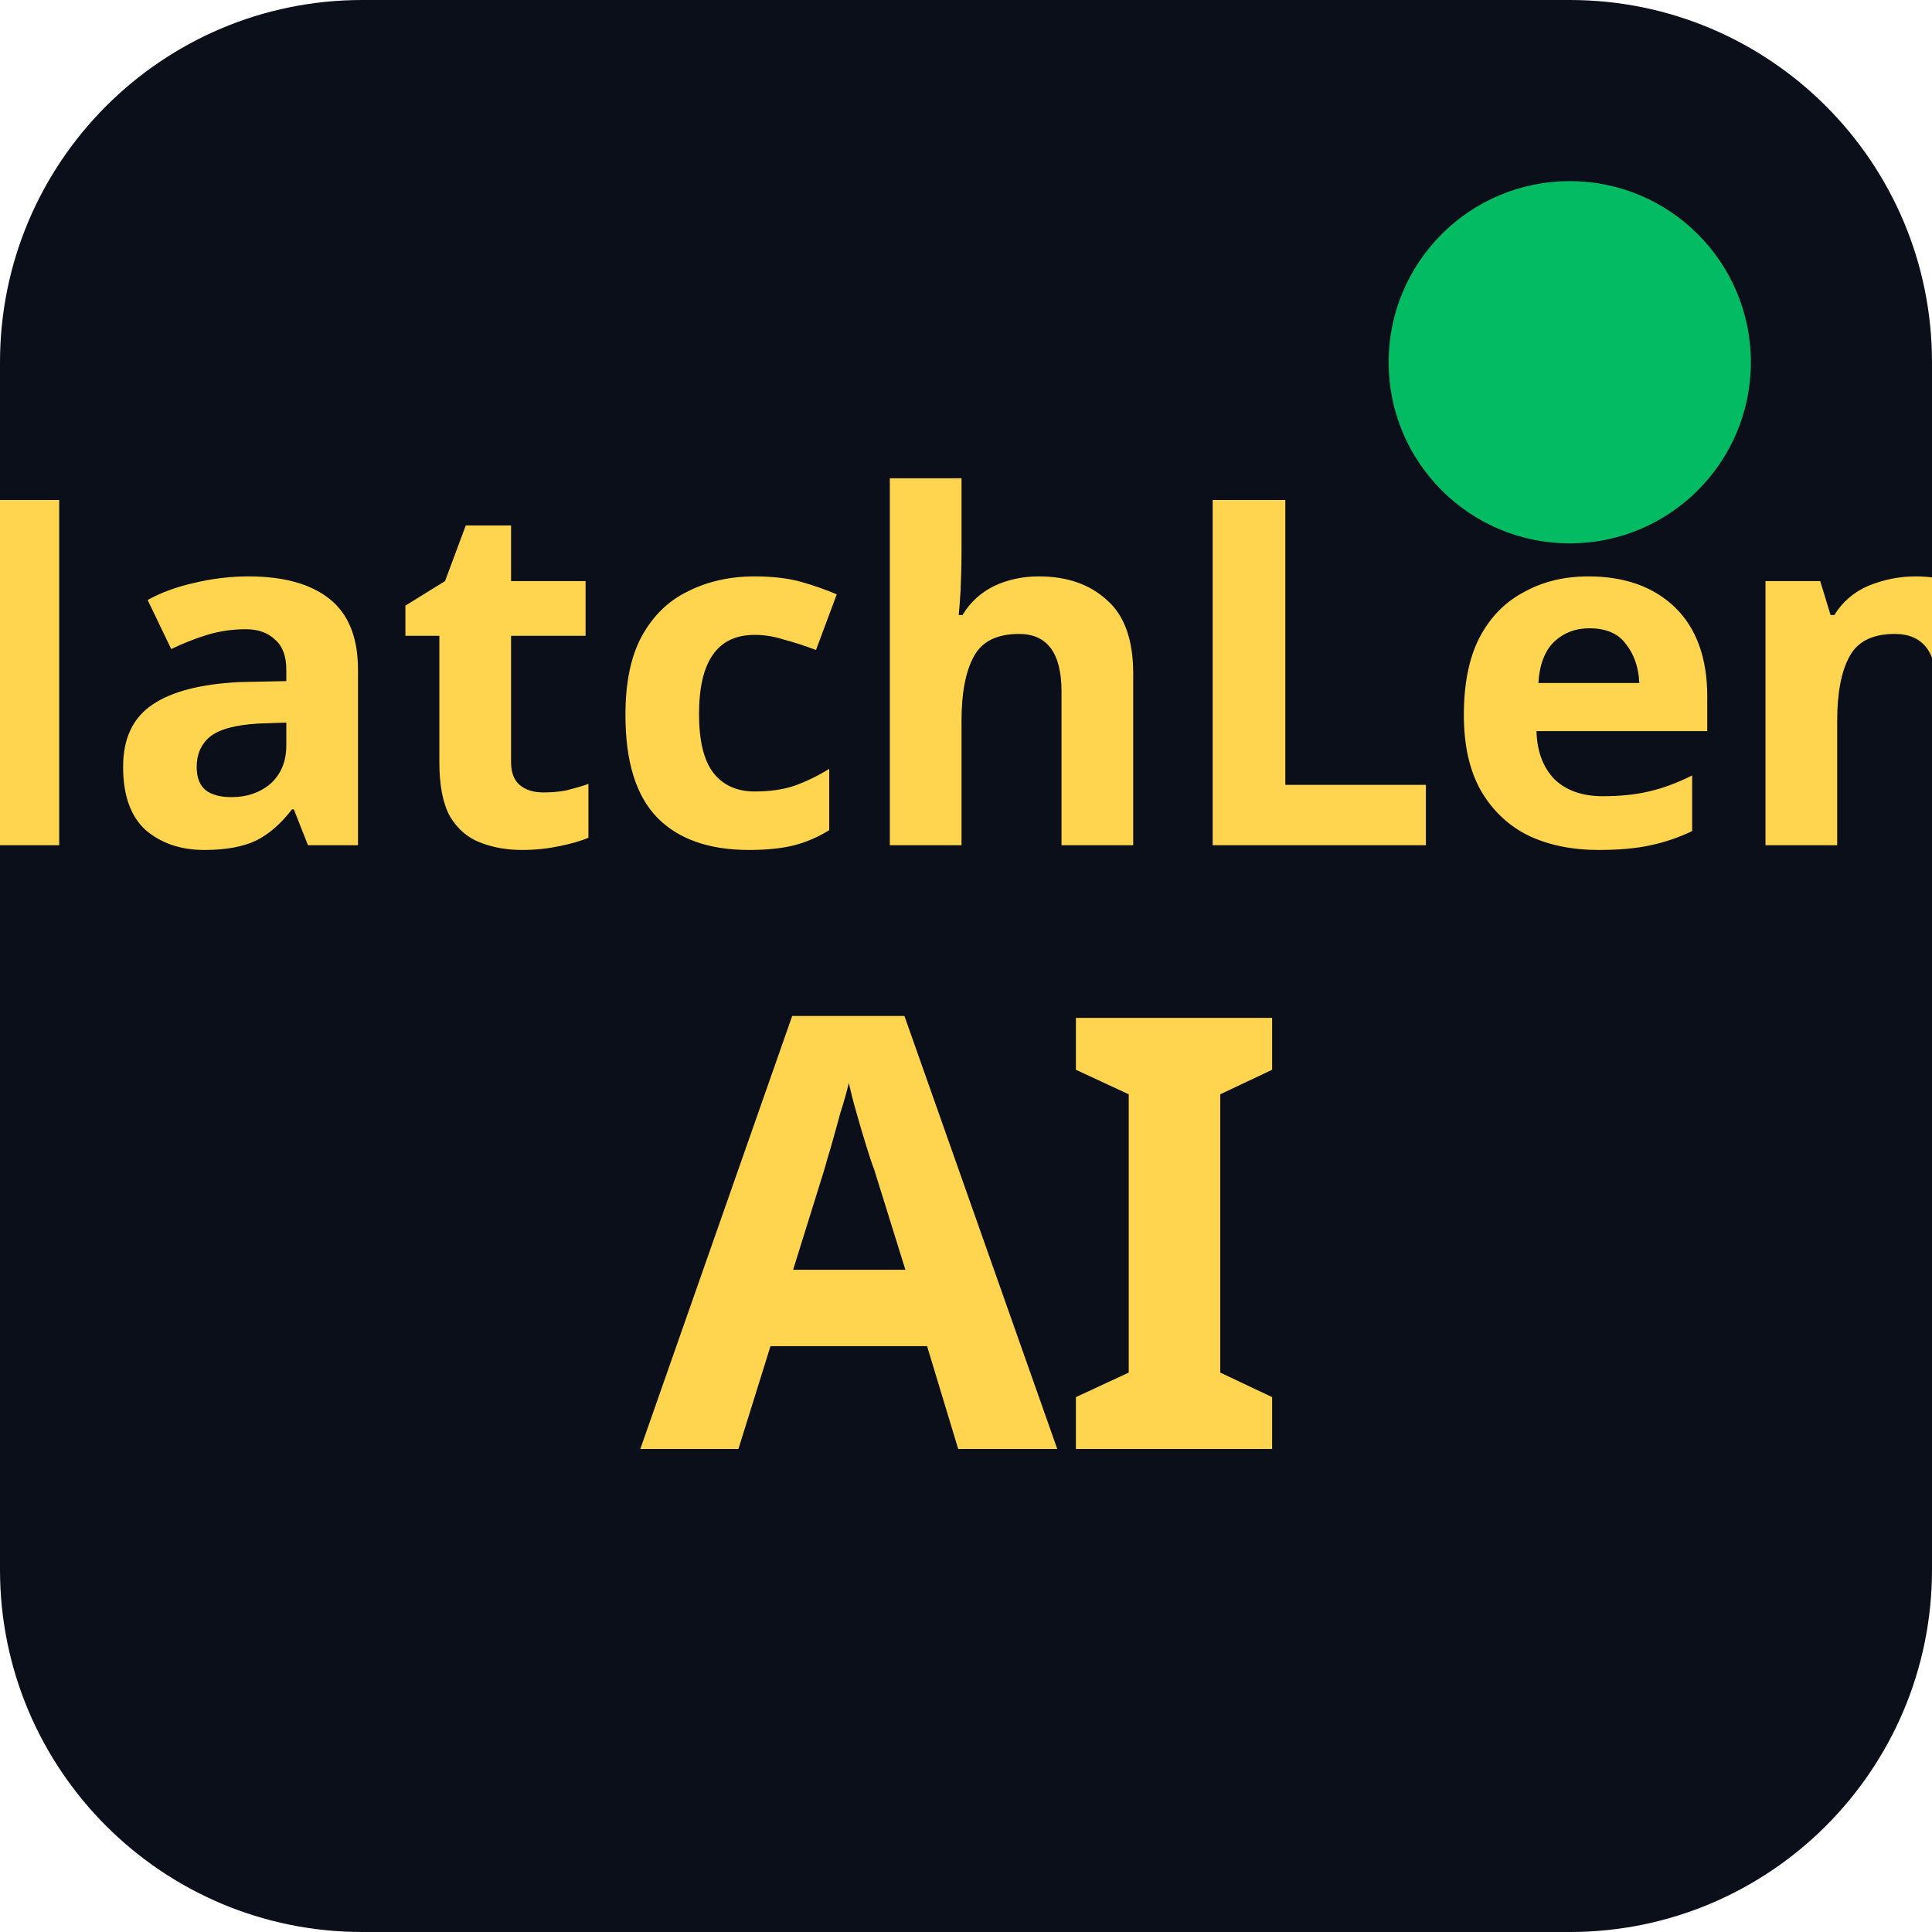
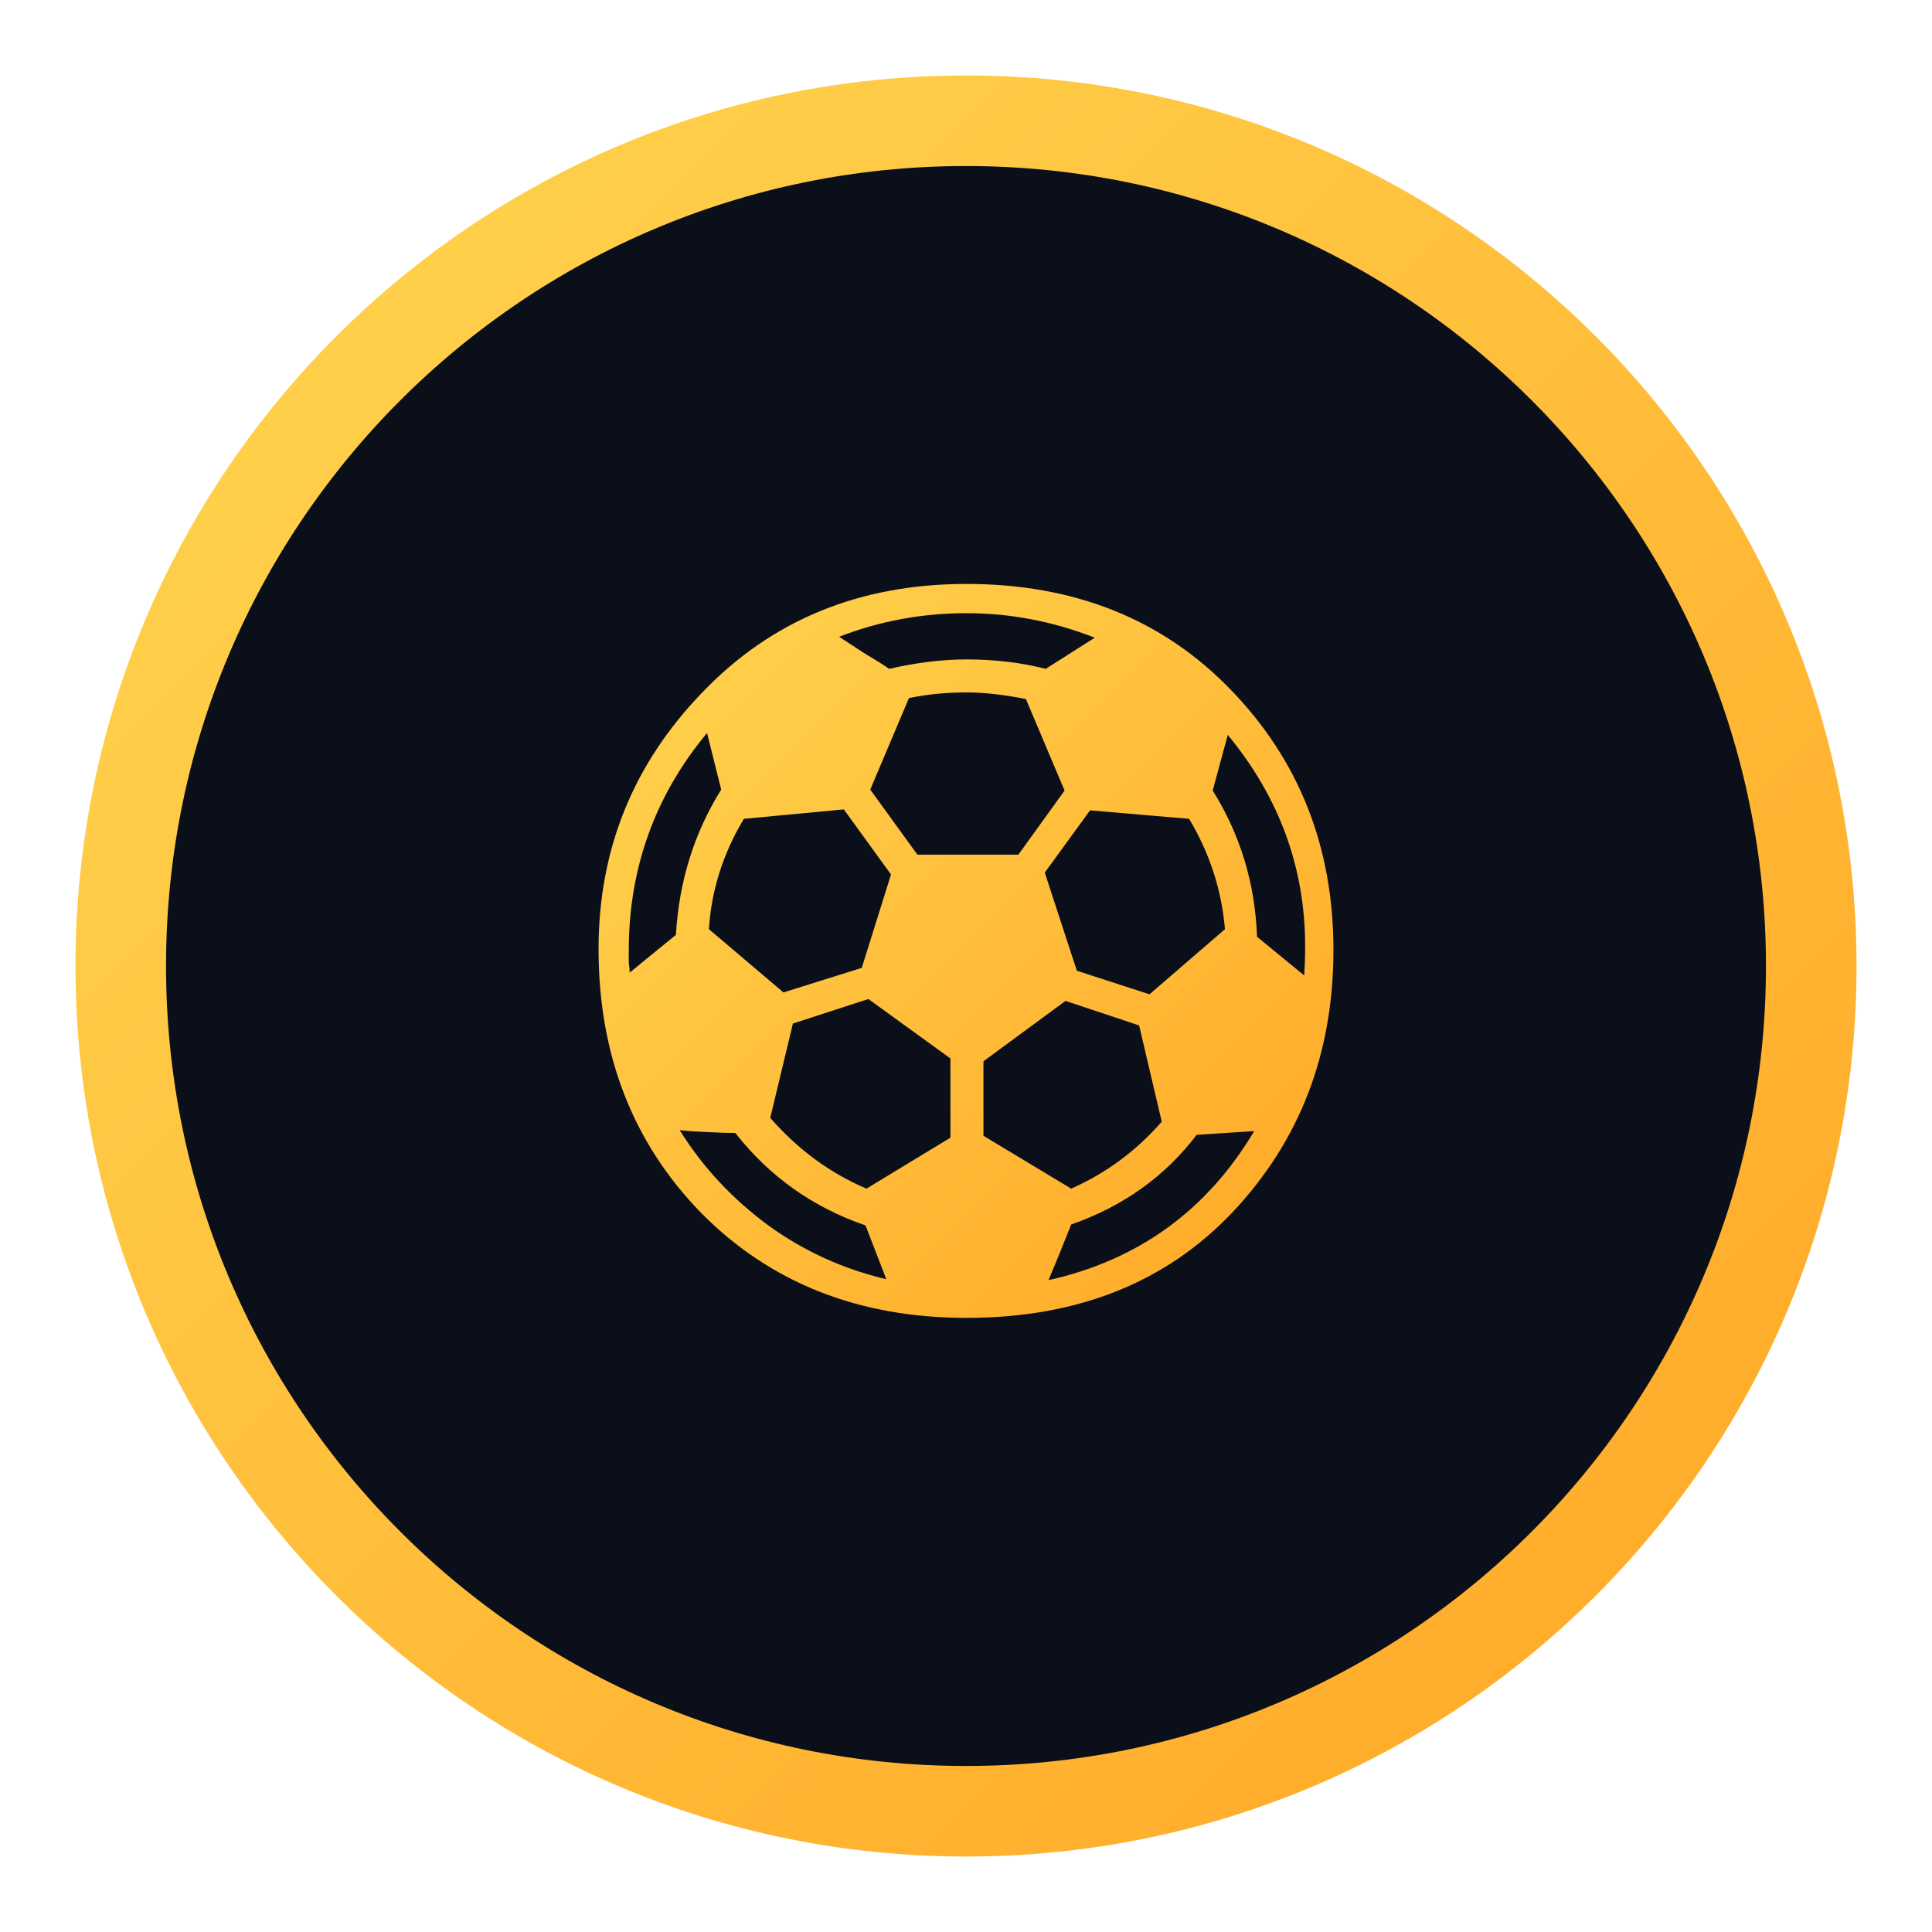
<svg xmlns="http://www.w3.org/2000/svg" viewBox="0 0 32 32">
-   <rect width="32" height="32" rx="6" fill="#0B0F1A" />
-   <text x="16" y="14" text-anchor="middle" font-size="8" font-weight="bold" fill="#FFD54F" font-family="sans-serif">MatchLens</text>
-   <text x="16" y="24" text-anchor="middle" font-size="10" font-weight="bold" fill="#FFD54F" font-family="sans-serif">AI</text>
-   <circle cx="26" cy="6" r="3" fill="#00E676" opacity="0.8" />
+   <defs>
+     <linearGradient id="g" x1="0%" y1="0%" x2="100%" y2="100%">
+       <stop offset="0%" style="stop-color:#FFD54F" />
+       <stop offset="100%" style="stop-color:#FFA726" />
+     </linearGradient>
+   </defs>
+   <circle cx="16" cy="16" r="14" fill="#0B0F1A" stroke="url(#g)" stroke-width="1.5" />
+   <text x="16" y="21" text-anchor="middle" fill="url(#g)" font-family="Inter,system-ui" font-weight="800" font-size="16">⚽</text>
</svg>
